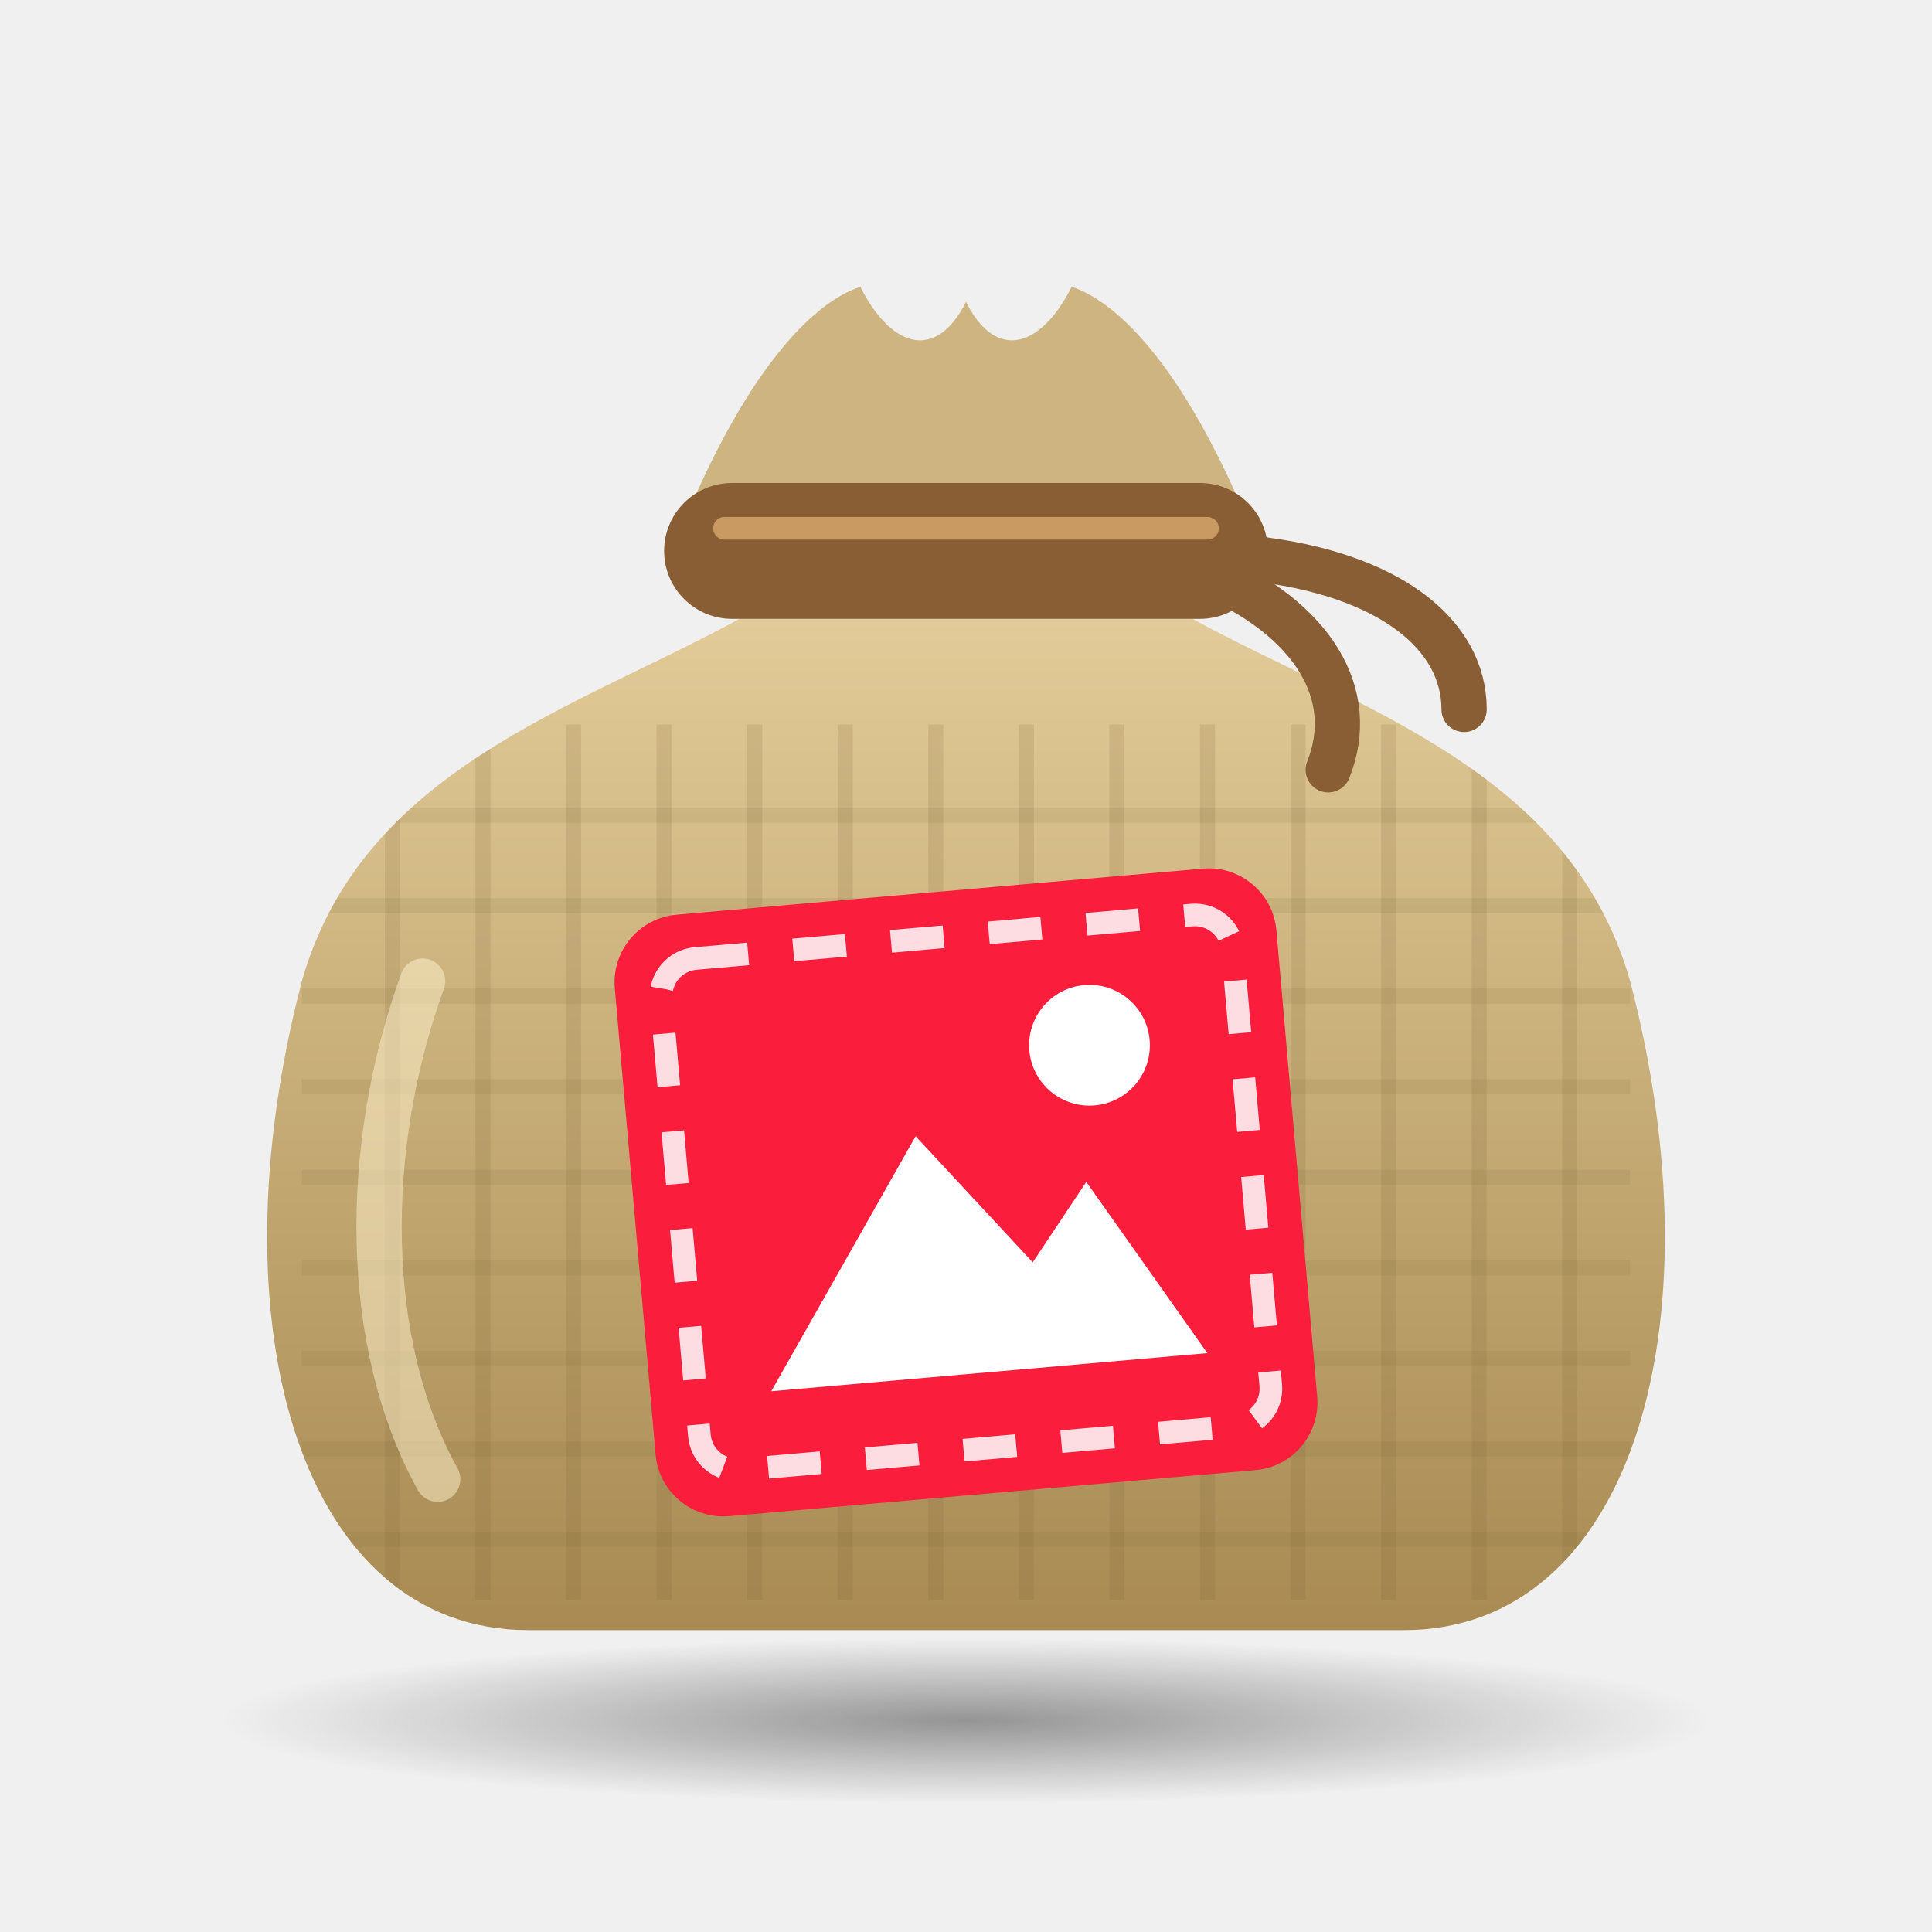
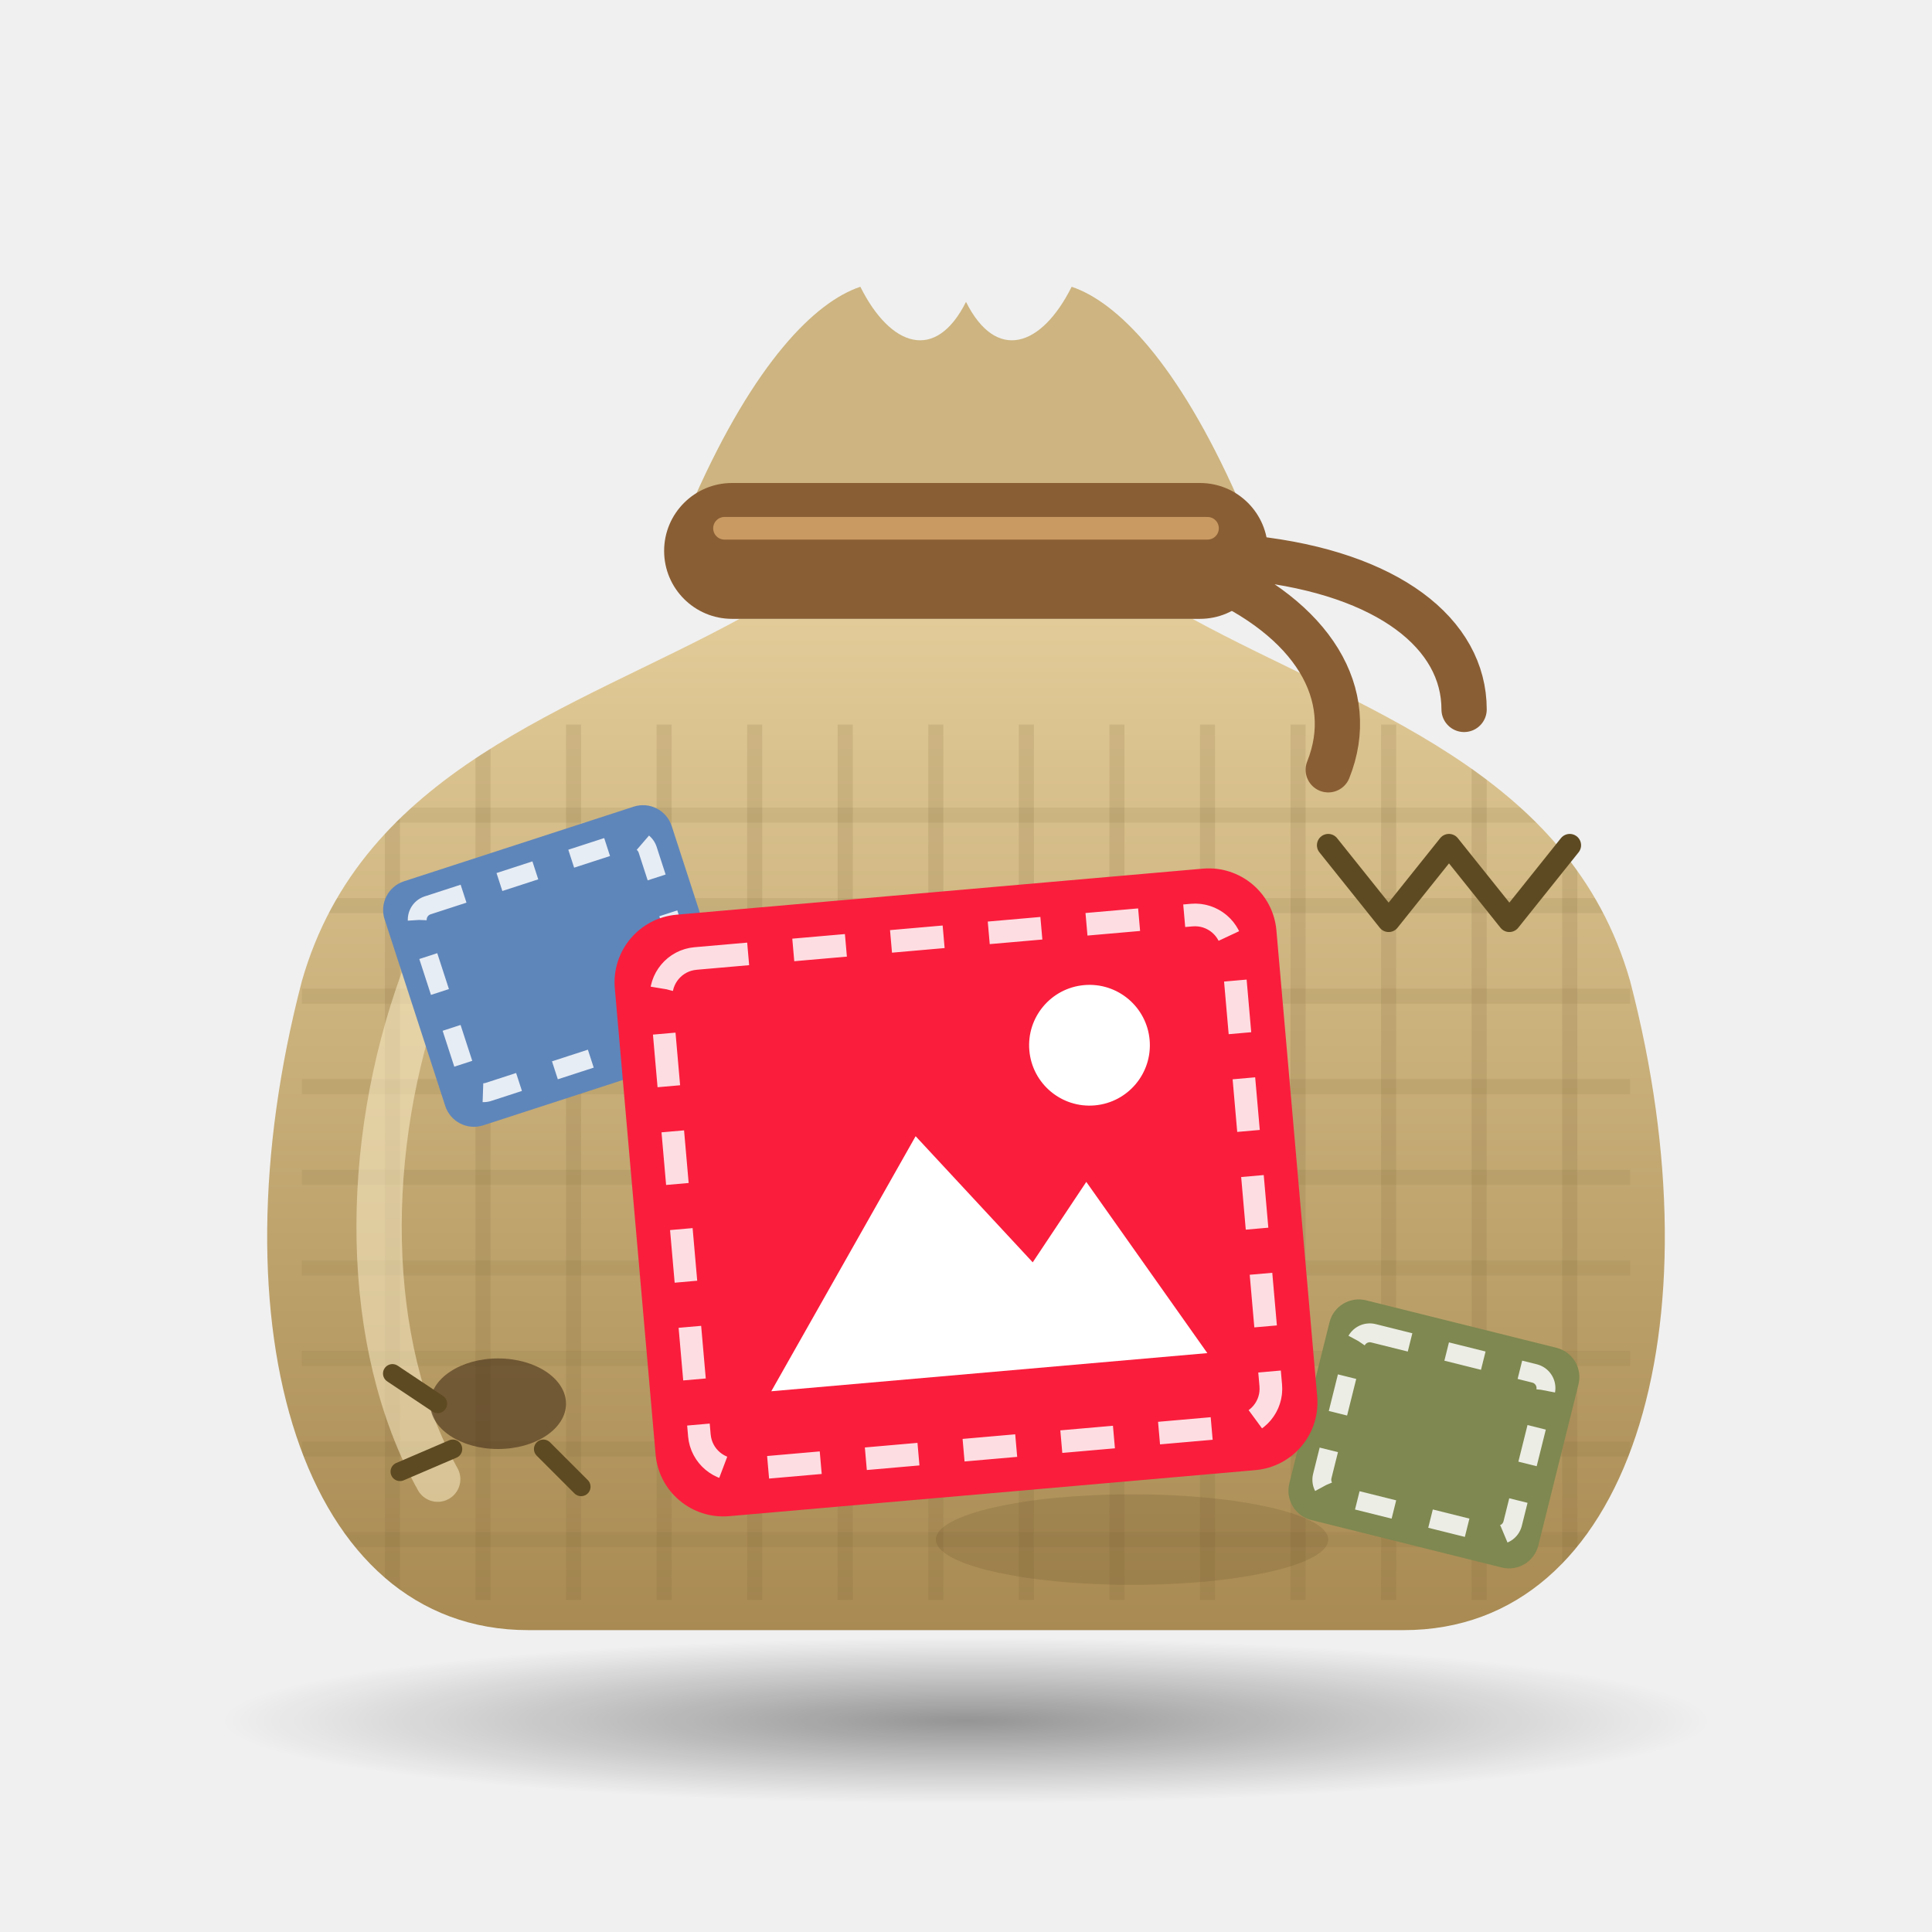
<svg xmlns="http://www.w3.org/2000/svg" viewBox="0 0 256 256">
  <defs>
    <radialGradient id="ground" cx=".5" cy=".5" r=".5">
      <stop offset="0" stop-color="#000" stop-opacity=".38" />
      <stop offset="1" stop-color="#000" stop-opacity="0" />
    </radialGradient>
    <linearGradient id="b" x1="0" y1="0" x2="0" y2="1">
      <stop offset="0" stop-color="#E2CB98" />
      <stop offset="1" stop-color="#A88A52" />
    </linearGradient>
  </defs>
  <ellipse cx="128" cy="228" rx="100" ry="11" fill="url(#ground)" />
  <path d="M92 66c8-18 16-26 22-28 4 8 10 10 14 2 4 8 10 6 14-2 6 2 14 10 22 28z" fill="#CDB480" />
  <path d="M70 216c-30 0-42-40-30-86 8-28 36-36 58-48h60c22 12 50 20 58 48 12 46 0 86-30 86z" fill="url(#b)" />
  <clipPath id="c">
    <path d="M70 216c-30 0-42-40-30-86 8-28 36-36 58-48h60c22 12 50 20 58 48 12 46 0 86-30 86z" />
  </clipPath>
  <g clip-path="url(#c)">
    <path d="M52 96V212" stroke="#7A6233" stroke-width="2" opacity=".16" />
    <path d="M64 96V212" stroke="#7A6233" stroke-width="2" opacity=".16" />
    <path d="M76 96V212" stroke="#7A6233" stroke-width="2" opacity=".16" />
    <path d="M88 96V212" stroke="#7A6233" stroke-width="2" opacity=".16" />
    <path d="M100 96V212" stroke="#7A6233" stroke-width="2" opacity=".16" />
    <path d="M112 96V212" stroke="#7A6233" stroke-width="2" opacity=".16" />
    <path d="M124 96V212" stroke="#7A6233" stroke-width="2" opacity=".16" />
    <path d="M136 96V212" stroke="#7A6233" stroke-width="2" opacity=".16" />
    <path d="M148 96V212" stroke="#7A6233" stroke-width="2" opacity=".16" />
    <path d="M160 96V212" stroke="#7A6233" stroke-width="2" opacity=".16" />
    <path d="M172 96V212" stroke="#7A6233" stroke-width="2" opacity=".16" />
    <path d="M184 96V212" stroke="#7A6233" stroke-width="2" opacity=".16" />
    <path d="M196 96V212" stroke="#7A6233" stroke-width="2" opacity=".16" />
    <path d="M208 96V212" stroke="#7A6233" stroke-width="2" opacity=".16" />
    <path d="M40 108H216" stroke="#7A6233" stroke-width="2" opacity=".12" />
    <path d="M40 120H216" stroke="#7A6233" stroke-width="2" opacity=".12" />
    <path d="M40 132H216" stroke="#7A6233" stroke-width="2" opacity=".12" />
    <path d="M40 144H216" stroke="#7A6233" stroke-width="2" opacity=".12" />
    <path d="M40 156H216" stroke="#7A6233" stroke-width="2" opacity=".12" />
    <path d="M40 168H216" stroke="#7A6233" stroke-width="2" opacity=".12" />
    <path d="M40 180H216" stroke="#7A6233" stroke-width="2" opacity=".12" />
    <path d="M40 192H216" stroke="#7A6233" stroke-width="2" opacity=".12" />
    <path d="M40 204H216" stroke="#7A6233" stroke-width="2" opacity=".12" />
  </g>
  <rect x="88" y="64" width="80" height="18" rx="9" fill="#8A5E34" />
  <path d="M96 70h64" stroke="#C99A62" stroke-width="3" stroke-linecap="round" />
  <path d="M160 76c14 6 20 16 16 26M166 74c18 2 28 10 28 20" stroke="#8A5E34" stroke-width="6" stroke-linecap="round" fill="none" />
  <path d="M56 130c-8 22-8 48 2 66" stroke="#FFF3D0" stroke-width="6" stroke-linecap="round" fill="none" opacity=".5" />
+   <g transform="rotate(-18 74 128)">
+     <rect x="54.0" y="111.0" width="40" height="34" rx="4" fill="#5F86BA" />
+     <rect x="58.0" y="115.0" width="32" height="26" rx="2" fill="none" stroke="#fff" stroke-width="2.500" stroke-dasharray="5 5" opacity=".85" />
+   </g>
+   <g transform="rotate(14 190 190)">
+     <rect x="173.0" y="175.0" width="34" height="30" rx="4" fill="#7E8850" />
+     <rect x="177.0" y="179.0" width="26" height="22" rx="2" fill="none" stroke="#fff" stroke-width="2.500" stroke-dasharray="5 5" opacity=".85" />
+   </g>
+   <path d="M176 112l8 10 8-10 8 10 8-10" fill="none" stroke="#5E4A22" stroke-width="3" stroke-linecap="round" stroke-linejoin="round" />
+   <ellipse cx="66" cy="186" rx="9" ry="6" fill="#3B2410" opacity=".55" />
+   <path d="M58 186l-6-4M60 192l-7 3M72 192l5 5" stroke="#5E4A22" stroke-width="2.500" stroke-linecap="round" />
+   <ellipse cx="150" cy="204" rx="26" ry="6" fill="#5E4A22" opacity=".18" />
  <g transform="translate(0 2) rotate(-5 128 156)">
    <rect x="84" y="116" width="88" height="80" rx="9" fill="#FA1D3C" />
    <rect x="90" y="122" width="76" height="68" rx="5" fill="none" stroke="#fff" stroke-width="3" stroke-dasharray="7 6" opacity=".85" />
    <g fill="#fff">
      <circle cx="146" cy="138" r="8" />
      <path d="M100 180l22-32 14 18 8-10 14 24z" />
    </g>
  </g>
</svg>
